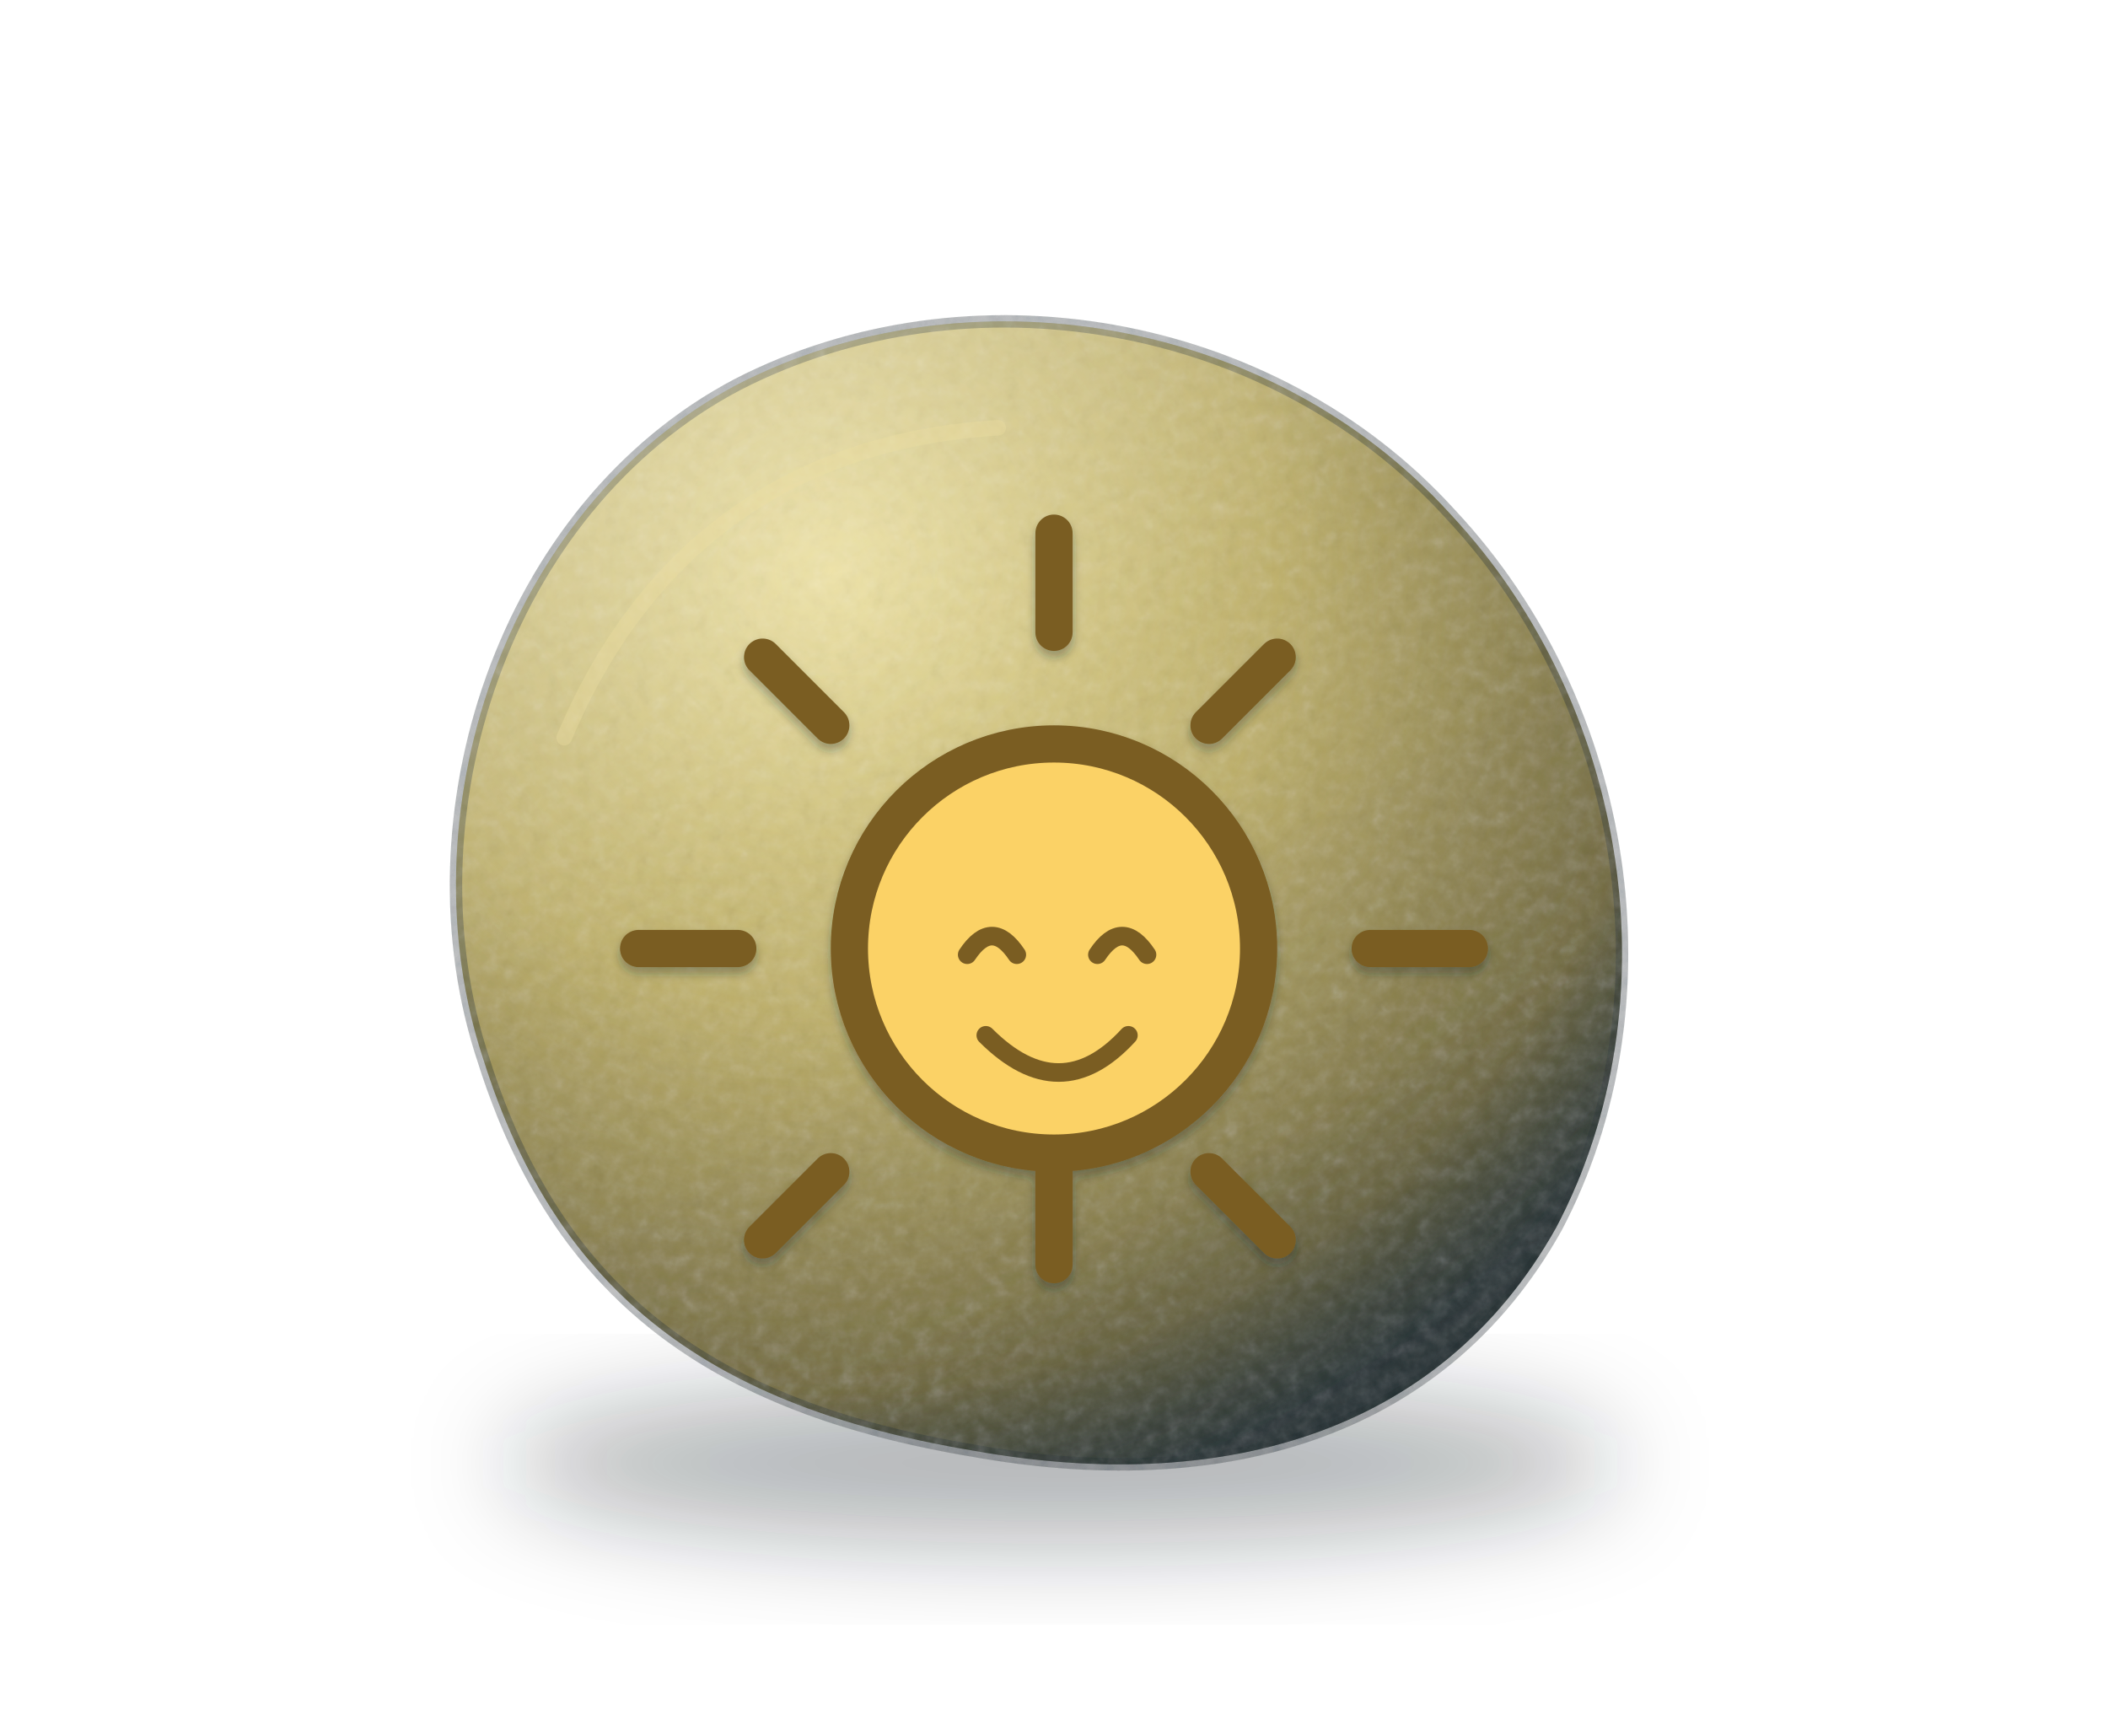
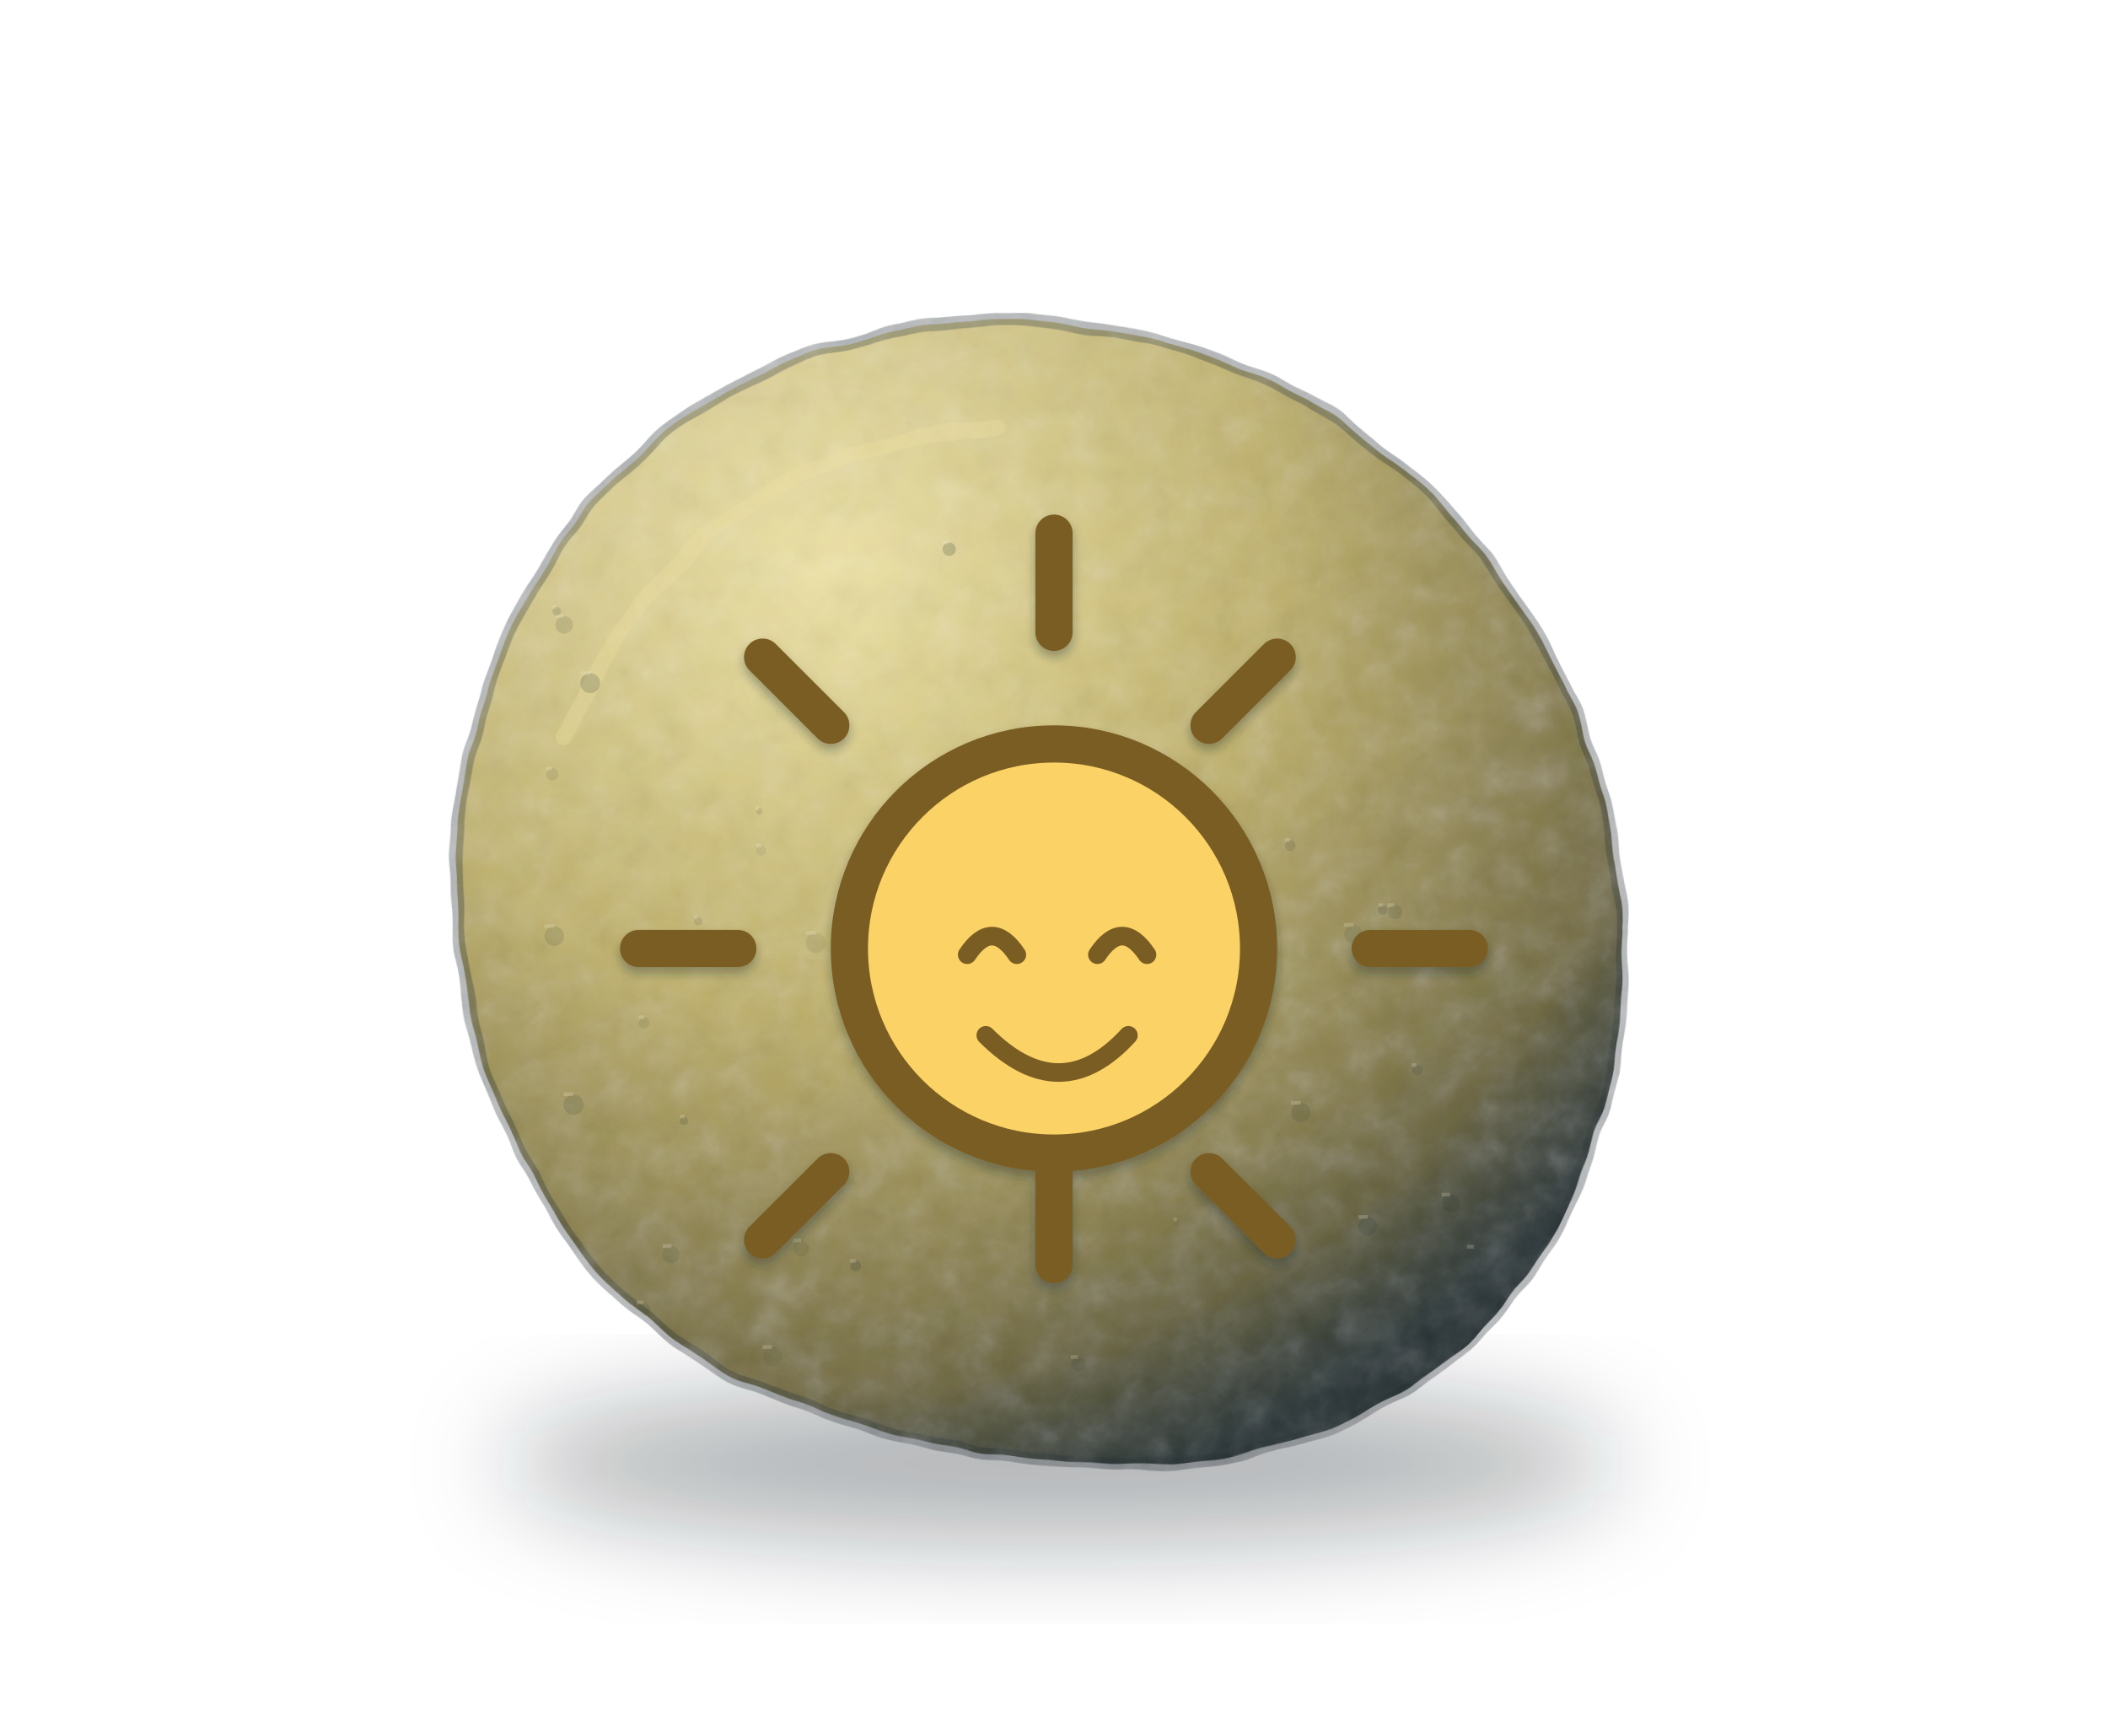
<svg xmlns="http://www.w3.org/2000/svg" viewBox="0 0 340 280">
  <defs>
    <radialGradient id="s" cx="32%" cy="22%" r="83%">
      <stop stop-color="#ece0a0" />
      <stop offset=".46" stop-color="#bfb16c" />
      <stop offset=".86" stop-color="#766e43" />
      <stop offset="1" stop-color="#343e3d" />
    </radialGradient>
    <filter id="shadow" x="-30%" y="-30%" width="160%" height="180%">
      <feGaussianBlur stdDeviation="8" />
    </filter>
    <filter id="grain">
-       <feTurbulence type="fractalNoise" baseFrequency=".42" numOctaves="3" stitchTiles="stitch" />
+       <feTurbulence type="fractalNoise" baseFrequency=".18" numOctaves="4" stitchTiles="stitch" />
      <feColorMatrix type="saturate" values="0" />
      <feComponentTransfer>
-         <feFuncA type="linear" slope=".23" />
+         <feFuncA type="linear" slope=".28" />
      </feComponentTransfer>
      <feComposite in2="SourceGraphic" operator="in" />
      <feBlend in="SourceGraphic" mode="soft-light" />
    </filter>
    <linearGradient id="bevel" x1=".2" y1="0" x2=".8" y2="1">
-       <stop stop-color="#fff" stop-opacity=".22" />
+       <stop stop-color="#fff" stop-opacity=".14" />
      <stop offset=".38" stop-color="#fff" stop-opacity="0" />
      <stop offset=".74" stop-color="#13232b" stop-opacity=".02" />
      <stop offset="1" stop-color="#13232b" stop-opacity=".4" />
    </linearGradient>
    <filter id="paint" x="-20%" y="-20%" width="140%" height="140%">
      <feDropShadow dx="0" dy="1" stdDeviation=".8" flood-color="#17252c" flood-opacity=".35" />
    </filter>
+     <clipPath id="stone-clip">
+       <path d="M78 171C65 132 81 82 119 62c37-19 86-11 115 21 29 31 36 79 17 115-19 34-55 43-94 36-42-7-67-25-79-63Z" />
+     </clipPath>
+     <filter id="weathered" x="-10%" y="-10%" width="120%" height="120%">
+       <feTurbulence type="fractalNoise" baseFrequency=".09" numOctaves="2" seed="1" result="rough" />
+       <feDisplacementMap in="SourceGraphic" in2="rough" scale="1.8" xChannelSelector="R" yChannelSelector="G" />
+     </filter>
  </defs>
  <ellipse cx="171" cy="236" rx="90" ry="13" opacity=".32" fill="#0b171b" filter="url(#shadow)" />
-   <path d="M78 171C65 132 81 82 119 62c37-19 86-11 115 21 29 31 36 79 17 115-19 34-55 43-94 36-42-7-67-25-79-63Z" fill="url(#s)" stroke="#243031" stroke-opacity=".35" stroke-width="2" filter="url(#grain)" />
-   <path d="M78 171C65 132 81 82 119 62c37-19 86-11 115 21 29 31 36 79 17 115-19 34-55 43-94 36-42-7-67-25-79-63Z" fill="url(#bevel)" />
-   <path d="M91 119c13-31 37-48 70-50" fill="none" stroke="#ece0a0" stroke-width="2.5" stroke-linecap="round" opacity=".34" />
+   <g filter="url(#weathered)">
+     <path d="M78 171C65 132 81 82 119 62c37-19 86-11 115 21 29 31 36 79 17 115-19 34-55 43-94 36-42-7-67-25-79-63Z" fill="url(#s)" stroke="#243031" stroke-opacity=".35" stroke-width="2" filter="url(#grain)" />
+     <path d="M78 171C65 132 81 82 119 62c37-19 86-11 115 21 29 31 36 79 17 115-19 34-55 43-94 36-42-7-67-25-79-63Z" fill="url(#bevel)" />
+     <path d="M91 119c13-31 37-48 70-50" fill="none" stroke="#ece0a0" stroke-width="2.5" stroke-linecap="round" opacity=".34" />
+   </g>
+   <g clip-path="url(#stone-clip)">
+     <circle cx="108.2" cy="202.4" r="1.38" fill="#26352f" opacity="0.11" />
+     <path d="m106.9 201.0h1.4" stroke="#f7f1db" stroke-width=".6" opacity=".2" />
+     <circle cx="170.7" cy="135.5" r="1.25" fill="#26352f" opacity="0.17" />
+     <path d="m169.5 134.3h1.2" stroke="#f7f1db" stroke-width=".6" opacity=".2" />
+     <circle cx="101.2" cy="64.8" r="1.46" fill="#26352f" opacity="0.13" />
+     <path d="m99.8 63.3h1.5" stroke="#f7f1db" stroke-width=".6" opacity=".2" />
+     <circle cx="216.9" cy="60.4" r="1.01" fill="#26352f" opacity="0.17" />
+     <path d="m215.9 59.3h1.0" stroke="#f7f1db" stroke-width=".6" opacity=".2" />
+     <circle cx="124.6" cy="218.8" r="1.54" fill="#26352f" opacity="0.08" />
+     <path d="m123.0 217.3h1.5" stroke="#f7f1db" stroke-width=".6" opacity=".2" />
+     <circle cx="89.4" cy="151.0" r="1.58" fill="#26352f" opacity="0.13" />
+     <path d="m87.8 149.4h1.6" stroke="#f7f1db" stroke-width=".6" opacity=".2" />
+     <circle cx="122.5" cy="130.9" r="0.53" fill="#26352f" opacity="0.11" />
+     <path d="m121.9 130.4h0.5" stroke="#f7f1db" stroke-width=".6" opacity=".2" />
+     <circle cx="160.8" cy="143.3" r="0.77" fill="#26352f" opacity="0.11" />
+     <path d="m160.0 142.5h0.8" stroke="#f7f1db" stroke-width=".6" opacity=".2" />
+     <circle cx="122.8" cy="137.2" r="0.83" fill="#26352f" opacity="0.08" />
+     <path d="m122.0 136.4h0.8" stroke="#f7f1db" stroke-width=".6" opacity=".2" />
+     <circle cx="229.9" cy="153.5" r="1.24" fill="#26352f" opacity="0.10" />
+     <path d="m228.7 152.2h1.2" stroke="#f7f1db" stroke-width=".6" opacity=".2" />
+     <circle cx="256.7" cy="204.5" r="0.64" fill="#26352f" opacity="0.12" />
+     <path d="m256.1 203.8h0.6" stroke="#f7f1db" stroke-width=".6" opacity=".2" />
+     <circle cx="209.8" cy="179.5" r="1.58" fill="#26352f" opacity="0.13" />
+     <path d="m208.2 177.9h1.6" stroke="#f7f1db" stroke-width=".6" opacity=".2" />
+     <circle cx="228.6" cy="172.6" r="0.85" fill="#26352f" opacity="0.15" />
+     <path d="m227.7 171.8h0.8" stroke="#f7f1db" stroke-width=".6" opacity=".2" />
+     <circle cx="237.7" cy="202.2" r="1.08" fill="#26352f" opacity="0.15" />
+     <path d="m236.6 201.1h1.1" stroke="#f7f1db" stroke-width=".6" opacity=".2" />
+     <circle cx="91.0" cy="100.8" r="1.42" fill="#26352f" opacity="0.13" />
+     <path d="m89.6 99.4h1.4" stroke="#f7f1db" stroke-width=".6" opacity=".2" />
+     <circle cx="114.9" cy="152.2" r="1.31" fill="#26352f" opacity="0.16" />
+     <path d="m113.6 150.9h1.3" stroke="#f7f1db" stroke-width=".6" opacity=".2" />
+     <circle cx="149.8" cy="133.7" r="1.08" fill="#26352f" opacity="0.17" />
+     <path d="m148.7 132.7h1.1" stroke="#f7f1db" stroke-width=".6" opacity=".2" />
+     <circle cx="175.1" cy="126.1" r="1.06" fill="#26352f" opacity="0.08" />
+     <path d="m174.1 125.0h1.1" stroke="#f7f1db" stroke-width=".6" opacity=".2" />
+     <circle cx="92.5" cy="178.2" r="1.63" fill="#26352f" opacity="0.15" />
+     <path d="m90.9 176.5h1.6" stroke="#f7f1db" stroke-width=".6" opacity=".2" />
+     <circle cx="153.1" cy="88.6" r="1.08" fill="#26352f" opacity="0.20" />
+     <path d="m152.0 87.5h1.1" stroke="#f7f1db" stroke-width=".6" opacity=".2" />
+     <circle cx="218.3" cy="150.7" r="1.49" fill="#26352f" opacity="0.11" />
+     <path d="m216.8 149.2h1.5" stroke="#f7f1db" stroke-width=".6" opacity=".2" />
+     <circle cx="173.9" cy="220.0" r="1.16" fill="#26352f" opacity="0.14" />
+     <path d="m172.7 218.9h1.2" stroke="#f7f1db" stroke-width=".6" opacity=".2" />
+     <circle cx="131.6" cy="152.1" r="1.60" fill="#26352f" opacity="0.08" />
+     <path d="m130.0 150.5h1.6" stroke="#f7f1db" stroke-width=".6" opacity=".2" />
+     <circle cx="220.6" cy="197.8" r="1.52" fill="#26352f" opacity="0.17" />
+     <path d="m219.1 196.3h1.5" stroke="#f7f1db" stroke-width=".6" opacity=".2" />
+     <circle cx="225.0" cy="147.1" r="1.15" fill="#26352f" opacity="0.13" />
+     <path d="m223.8 146.0h1.1" stroke="#f7f1db" stroke-width=".6" opacity=".2" />
+     <circle cx="94.7" cy="206.2" r="1.16" fill="#26352f" opacity="0.10" />
+     <path d="m93.6 205.0h1.2" stroke="#f7f1db" stroke-width=".6" opacity=".2" />
+     <circle cx="172.3" cy="141.5" r="0.91" fill="#26352f" opacity="0.12" />
+     <path d="m171.4 140.6h0.9" stroke="#f7f1db" stroke-width=".6" opacity=".2" />
+     <circle cx="178.2" cy="164.7" r="1.20" fill="#26352f" opacity="0.13" />
+     <path d="m177.0 163.5h1.2" stroke="#f7f1db" stroke-width=".6" opacity=".2" />
+     <circle cx="89.8" cy="98.6" r="0.70" fill="#26352f" opacity="0.15" />
+     <path d="m89.1 97.9h0.7" stroke="#f7f1db" stroke-width=".6" opacity=".2" />
+     <circle cx="234.0" cy="194.1" r="1.42" fill="#26352f" opacity="0.18" />
+     <path d="m232.5 192.7h1.4" stroke="#f7f1db" stroke-width=".6" opacity=".2" />
+     <circle cx="129.2" cy="201.4" r="1.27" fill="#26352f" opacity="0.09" />
+     <path d="m127.9 200.1h1.3" stroke="#f7f1db" stroke-width=".6" opacity=".2" />
+     <circle cx="87.9" cy="62.4" r="1.37" fill="#26352f" opacity="0.11" />
+     <path d="m86.5 61.1h1.4" stroke="#f7f1db" stroke-width=".6" opacity=".2" />
+     <circle cx="103.9" cy="165.0" r="0.90" fill="#26352f" opacity="0.09" />
+     <path d="m103.0 164.1h0.9" stroke="#f7f1db" stroke-width=".6" opacity=".2" />
+     <circle cx="112.6" cy="148.6" r="0.69" fill="#26352f" opacity="0.11" />
+     <path d="m111.9 147.9h0.7" stroke="#f7f1db" stroke-width=".6" opacity=".2" />
+     <circle cx="208.1" cy="136.4" r="0.87" fill="#26352f" opacity="0.14" />
+     <path d="m207.2 135.5h0.9" stroke="#f7f1db" stroke-width=".6" opacity=".2" />
+     <circle cx="89.1" cy="124.9" r="0.98" fill="#26352f" opacity="0.10" />
+     <path d="m88.1 124.0h1.0" stroke="#f7f1db" stroke-width=".6" opacity=".2" />
+     <circle cx="103.8" cy="211.2" r="1.09" fill="#26352f" opacity="0.11" />
+     <path d="m102.7 210.1h1.1" stroke="#f7f1db" stroke-width=".6" opacity=".2" />
+     <circle cx="189.8" cy="197.3" r="0.52" fill="#26352f" opacity="0.08" />
+     <path d="m189.3 196.7h0.5" stroke="#f7f1db" stroke-width=".6" opacity=".2" />
+     <circle cx="110.3" cy="180.8" r="0.68" fill="#26352f" opacity="0.16" />
+     <path d="m109.7 180.1h0.7" stroke="#f7f1db" stroke-width=".6" opacity=".2" />
+     <circle cx="202.3" cy="151.5" r="0.75" fill="#26352f" opacity="0.20" />
+     <path d="m201.6 150.8h0.8" stroke="#f7f1db" stroke-width=".6" opacity=".2" />
+     <circle cx="223.0" cy="146.8" r="0.76" fill="#26352f" opacity="0.16" />
+     <path d="m222.3 146.0h0.8" stroke="#f7f1db" stroke-width=".6" opacity=".2" />
+     <circle cx="153.3" cy="156.7" r="0.87" fill="#26352f" opacity="0.16" />
+     <path d="m152.4 155.9h0.9" stroke="#f7f1db" stroke-width=".6" opacity=".2" />
+     <circle cx="95.2" cy="110.2" r="1.61" fill="#26352f" opacity="0.19" />
+     <path d="m93.6 108.6h1.6" stroke="#f7f1db" stroke-width=".6" opacity=".2" />
+     <circle cx="138.0" cy="204.2" r="0.86" fill="#26352f" opacity="0.19" />
+     <path d="m137.1 203.4h0.9" stroke="#f7f1db" stroke-width=".6" opacity=".2" />
+   </g>
  <g filter="url(#paint)">
    <g stroke="#7a5d24" stroke-width="6" stroke-linecap="round">
      <path d="M170 102v-16m0 102v16m-51-51h-16m118 0h16m-103-36-11-11m72 83 11 11m-72-11-11 11m72-83 11-11" />
      <circle cx="170" cy="153" r="33" fill="#fbd266" />
    </g>
    <path d="M156 154q4-6 8 0m13 0q4-6 8 0m-26 13q12 12 23 0" stroke="#7a5d24" stroke-width="3" fill="none" stroke-linecap="round" />
  </g>
</svg>
